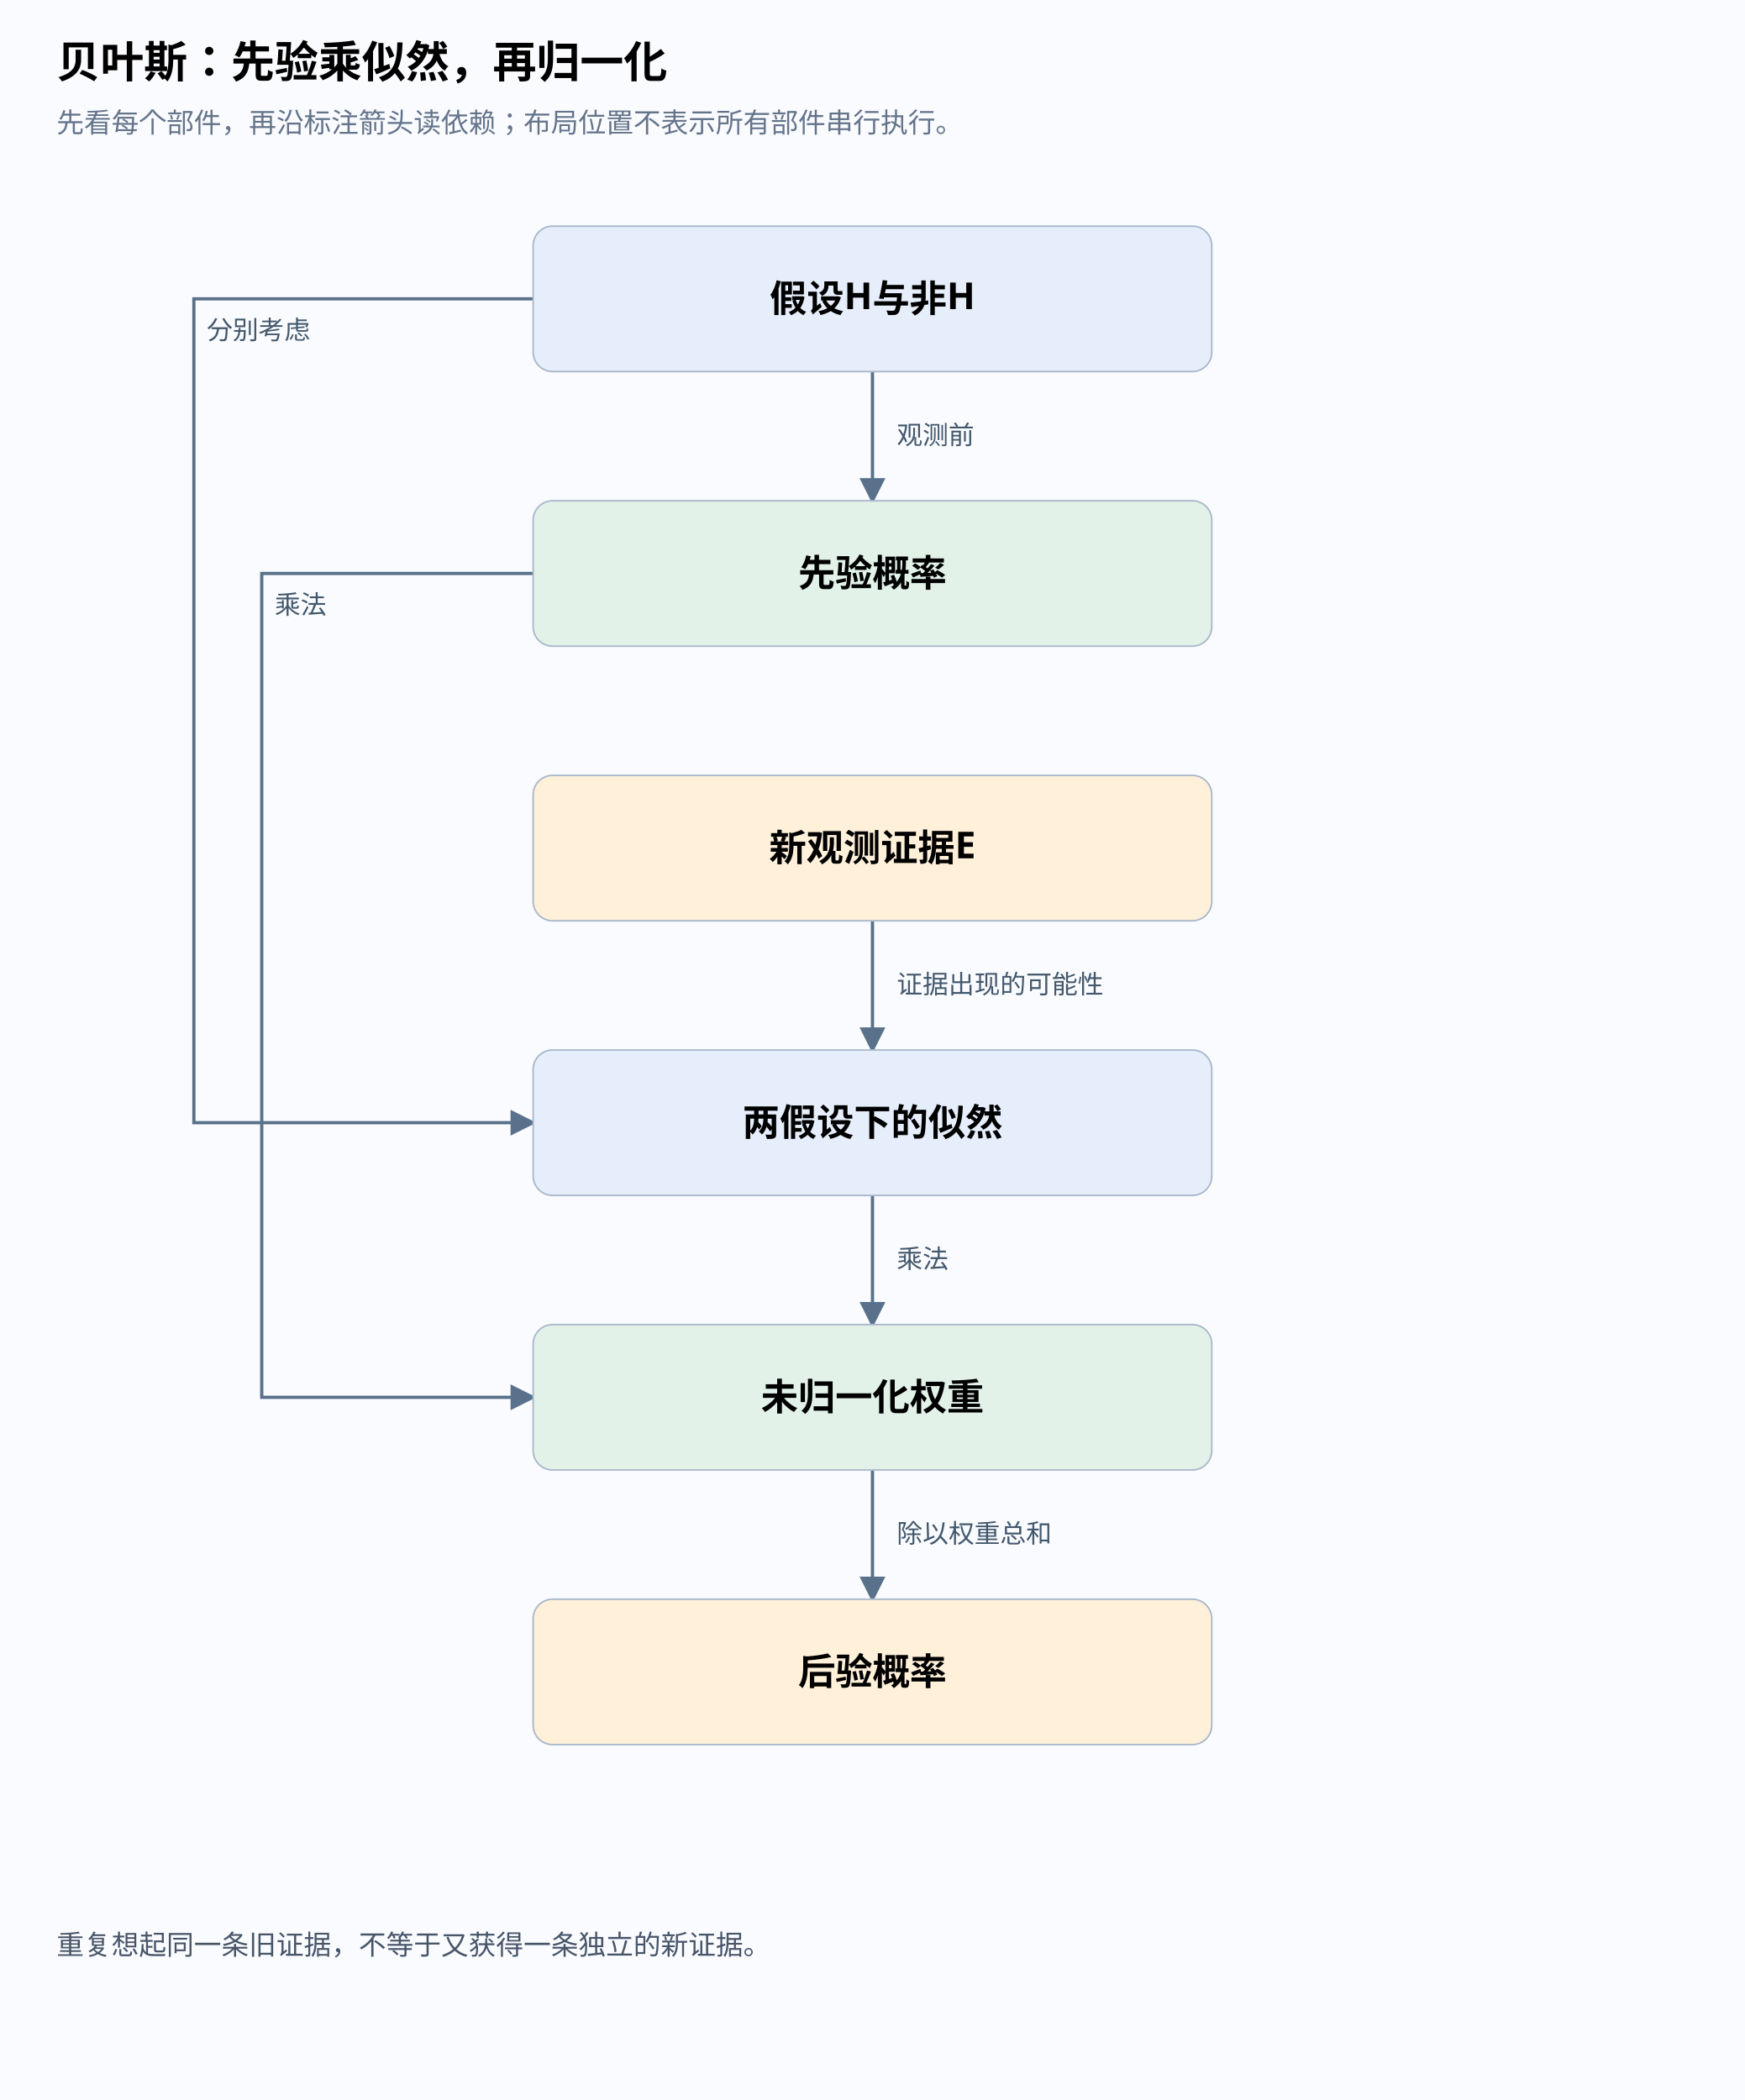
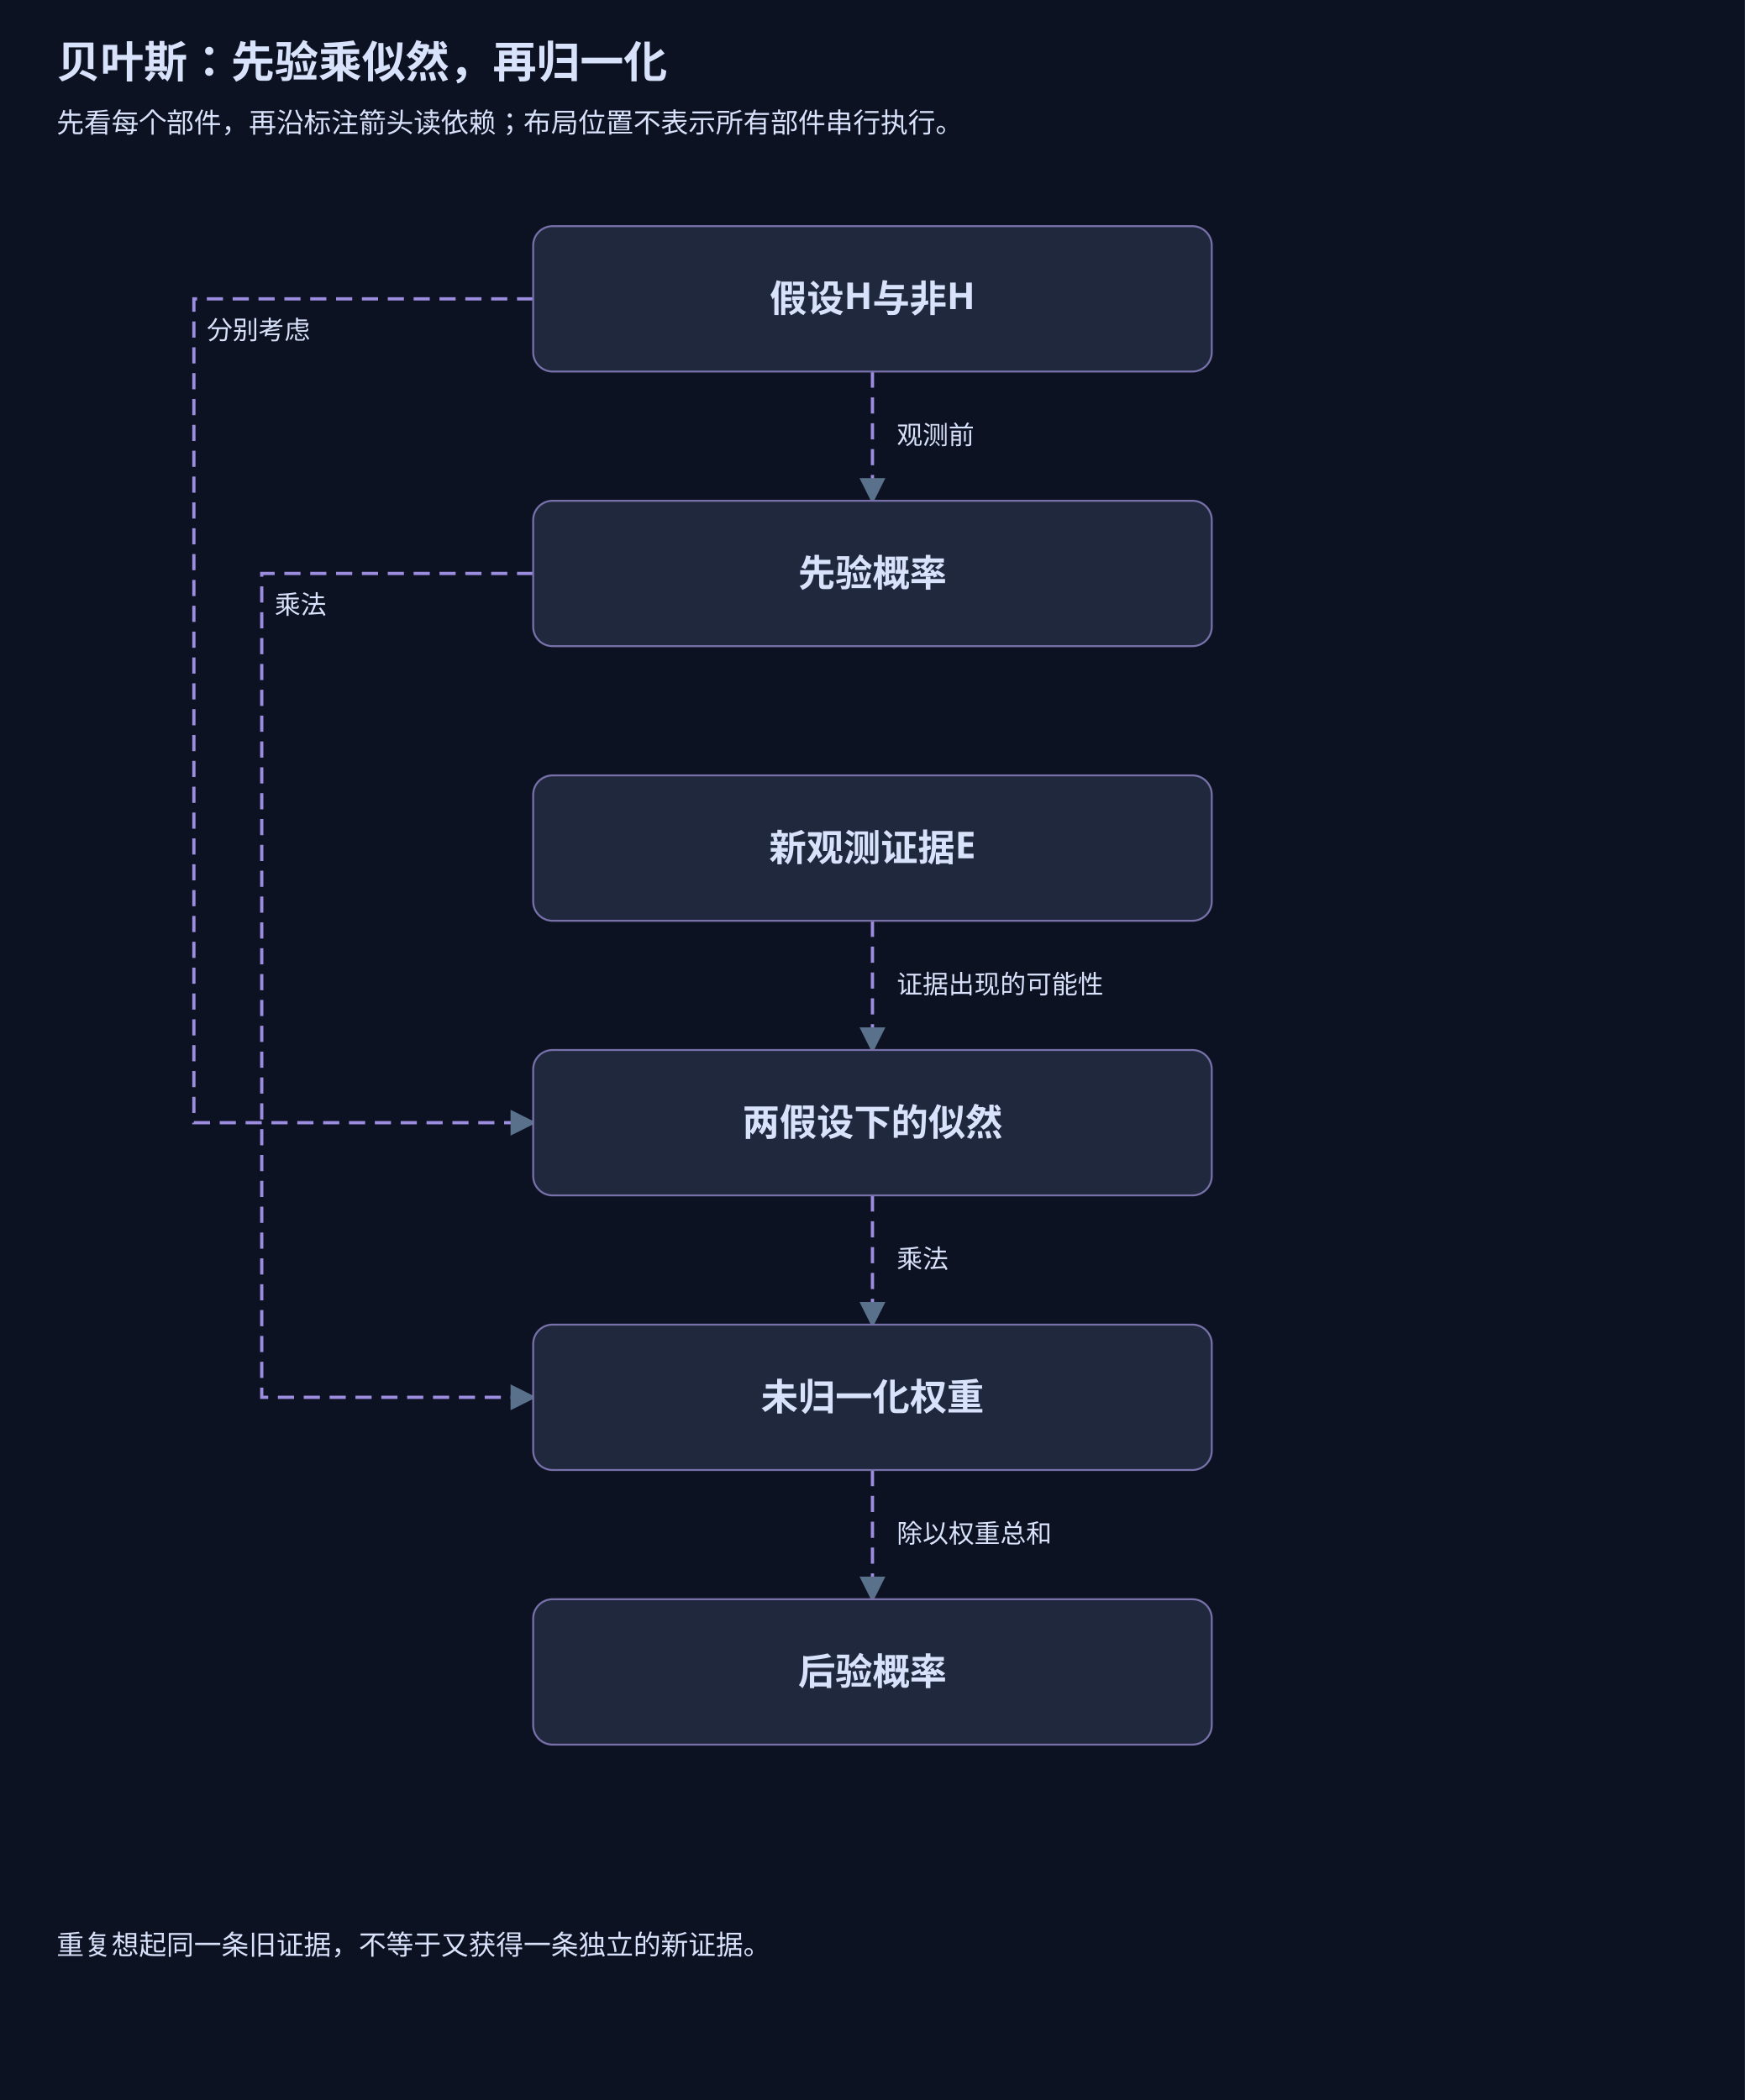
- <svg xmlns="http://www.w3.org/2000/svg" viewBox="0 0 1080 1300" role="img">
+ <svg xmlns="http://www.w3.org/2000/svg" viewBox="0 0 1080 1300" role="img" class="atlas-interactive-svg" style="width:100%;height:auto;display:block">
+   <style>.atlas-diagram-node{cursor:pointer;outline:none}.atlas-diagram-node rect{transition:stroke .3s,fill .3s}.atlas-diagram-node:hover rect,.atlas-diagram-node:focus rect{stroke:#c8b7ff;stroke-width:2.5}.atlas-diagram-node.is-selected rect{fill:#3c2d60;stroke:#c4acff;stroke-width:2.5;filter:drop-shadow(0 0 9px #986dff55)}path[marker-end]{stroke-dasharray:10 6;animation:atlas-edge 3s linear infinite}@keyframes atlas-edge{to{stroke-dashoffset:-64}}@media(prefers-reduced-motion:reduce){*{animation:none!important;transition:none!important}}</style>
  <defs>
    <marker id="ar" markerWidth="8" markerHeight="8" refX="7" refY="4" orient="auto">
      <path d="M0 0L8 4L0 8" fill="#59718a" />
    </marker>
  </defs>
-   <rect width="1080" height="1300" fill="#fafbfe" />
+   <rect width="1080" height="1300" fill="#0d1223" />
  <g font-family="PingFang SC,Microsoft YaHei,sans-serif">
-     <text x="35" y="48" font-size="27" font-weight="700">贝叶斯：先验乘似然，再归一化</text>
-     <text x="35" y="82" font-size="17" fill="#64748b">先看每个部件，再沿标注箭头读依赖；布局位置不表示所有部件串行执行。</text>
-     <path d="M540 230V310" fill="none" stroke="#59718a" stroke-width="2" marker-end="url(#ar)" />
-     <text x="555" y="275.0" font-size="16" fill="#43586d">观测前</text>
-     <path d="M330 185H120V695H330" fill="none" stroke="#59718a" stroke-width="2" marker-end="url(#ar)" />
-     <text x="128" y="210" font-size="16" fill="#43586d">分别考虑</text>
-     <path d="M540 570V650" fill="none" stroke="#59718a" stroke-width="2" marker-end="url(#ar)" />
-     <text x="555" y="615.0" font-size="16" fill="#43586d">证据出现的可能性</text>
-     <path d="M330 355H162V865H330" fill="none" stroke="#59718a" stroke-width="2" marker-end="url(#ar)" />
-     <text x="170" y="380" font-size="16" fill="#43586d">乘法</text>
-     <path d="M540 740V820" fill="none" stroke="#59718a" stroke-width="2" marker-end="url(#ar)" />
-     <text x="555" y="785.0" font-size="16" fill="#43586d">乘法</text>
-     <path d="M540 910V990" fill="none" stroke="#59718a" stroke-width="2" marker-end="url(#ar)" />
-     <text x="555" y="955.0" font-size="16" fill="#43586d">除以权重总和</text>
-     <rect x="330" y="140" width="420" height="90" rx="12" fill="#e6eefb" stroke="#aab9cb" />
-     <text x="540" y="193" text-anchor="middle" font-size="23" font-weight="600">假设H与非H</text>
-     <rect x="330" y="310" width="420" height="90" rx="12" fill="#e2f2e9" stroke="#aab9cb" />
-     <text x="540" y="363" text-anchor="middle" font-size="23" font-weight="600">先验概率</text>
-     <rect x="330" y="480" width="420" height="90" rx="12" fill="#fff0da" stroke="#aab9cb" />
-     <text x="540" y="533" text-anchor="middle" font-size="23" font-weight="600">新观测证据E</text>
-     <rect x="330" y="650" width="420" height="90" rx="12" fill="#e6eefb" stroke="#aab9cb" />
-     <text x="540" y="703" text-anchor="middle" font-size="23" font-weight="600">两假设下的似然</text>
-     <rect x="330" y="820" width="420" height="90" rx="12" fill="#e2f2e9" stroke="#aab9cb" />
-     <text x="540" y="873" text-anchor="middle" font-size="23" font-weight="600">未归一化权重</text>
-     <rect x="330" y="990" width="420" height="90" rx="12" fill="#fff0da" stroke="#aab9cb" />
-     <text x="540" y="1043" text-anchor="middle" font-size="23" font-weight="600">后验概率</text>
-     <text x="35" y="1210" font-size="17" fill="#475569">重复想起同一条旧证据，不等于又获得一条独立的新证据。</text>
+     <text x="35" y="48" font-size="27" font-weight="700" fill="#d8e2fa">贝叶斯：先验乘似然，再归一化</text>
+     <text x="35" y="82" font-size="17" fill="#d8e2fa">先看每个部件，再沿标注箭头读依赖；布局位置不表示所有部件串行执行。</text>
+     <path d="M540 230V310" fill="none" stroke="#9d8de0" stroke-width="2" marker-end="url(#ar)" />
+     <text x="555" y="275.0" font-size="16" fill="#d8e2fa">观测前</text>
+     <path d="M330 185H120V695H330" fill="none" stroke="#9d8de0" stroke-width="2" marker-end="url(#ar)" />
+     <text x="128" y="210" font-size="16" fill="#d8e2fa">分别考虑</text>
+     <path d="M540 570V650" fill="none" stroke="#9d8de0" stroke-width="2" marker-end="url(#ar)" />
+     <text x="555" y="615.0" font-size="16" fill="#d8e2fa">证据出现的可能性</text>
+     <path d="M330 355H162V865H330" fill="none" stroke="#9d8de0" stroke-width="2" marker-end="url(#ar)" />
+     <text x="170" y="380" font-size="16" fill="#d8e2fa">乘法</text>
+     <path d="M540 740V820" fill="none" stroke="#9d8de0" stroke-width="2" marker-end="url(#ar)" />
+     <text x="555" y="785.0" font-size="16" fill="#d8e2fa">乘法</text>
+     <path d="M540 910V990" fill="none" stroke="#9d8de0" stroke-width="2" marker-end="url(#ar)" />
+     <text x="555" y="955.0" font-size="16" fill="#d8e2fa">除以权重总和</text>
+     <g class="atlas-diagram-node" data-node="0" tabindex="0" role="button" aria-label="假设H与非H">
+       <rect x="330" y="140" width="420" height="90" rx="12" fill="#20283e" stroke="#7770a9" stroke-width="1.2" />
+       <text x="540" y="193" text-anchor="middle" font-size="23" font-weight="600" fill="#d8e2fa">假设H与非H</text>
+     </g>
+     <g class="atlas-diagram-node" data-node="1" tabindex="0" role="button" aria-label="先验概率">
+       <rect x="330" y="310" width="420" height="90" rx="12" fill="#20283e" stroke="#7770a9" stroke-width="1.2" />
+       <text x="540" y="363" text-anchor="middle" font-size="23" font-weight="600" fill="#d8e2fa">先验概率</text>
+     </g>
+     <g class="atlas-diagram-node" data-node="2" tabindex="0" role="button" aria-label="新观测证据E">
+       <rect x="330" y="480" width="420" height="90" rx="12" fill="#20283e" stroke="#7770a9" stroke-width="1.2" />
+       <text x="540" y="533" text-anchor="middle" font-size="23" font-weight="600" fill="#d8e2fa">新观测证据E</text>
+     </g>
+     <g class="atlas-diagram-node" data-node="3" tabindex="0" role="button" aria-label="两假设下的似然">
+       <rect x="330" y="650" width="420" height="90" rx="12" fill="#20283e" stroke="#7770a9" stroke-width="1.2" />
+       <text x="540" y="703" text-anchor="middle" font-size="23" font-weight="600" fill="#d8e2fa">两假设下的似然</text>
+     </g>
+     <g class="atlas-diagram-node" data-node="4" tabindex="0" role="button" aria-label="未归一化权重">
+       <rect x="330" y="820" width="420" height="90" rx="12" fill="#20283e" stroke="#7770a9" stroke-width="1.2" />
+       <text x="540" y="873" text-anchor="middle" font-size="23" font-weight="600" fill="#d8e2fa">未归一化权重</text>
+     </g>
+     <g class="atlas-diagram-node" data-node="5" tabindex="0" role="button" aria-label="后验概率">
+       <rect x="330" y="990" width="420" height="90" rx="12" fill="#20283e" stroke="#7770a9" stroke-width="1.2" />
+       <text x="540" y="1043" text-anchor="middle" font-size="23" font-weight="600" fill="#d8e2fa">后验概率</text>
+     </g>
+     <text x="35" y="1210" font-size="17" fill="#d8e2fa">重复想起同一条旧证据，不等于又获得一条独立的新证据。</text>
  </g>
</svg>
